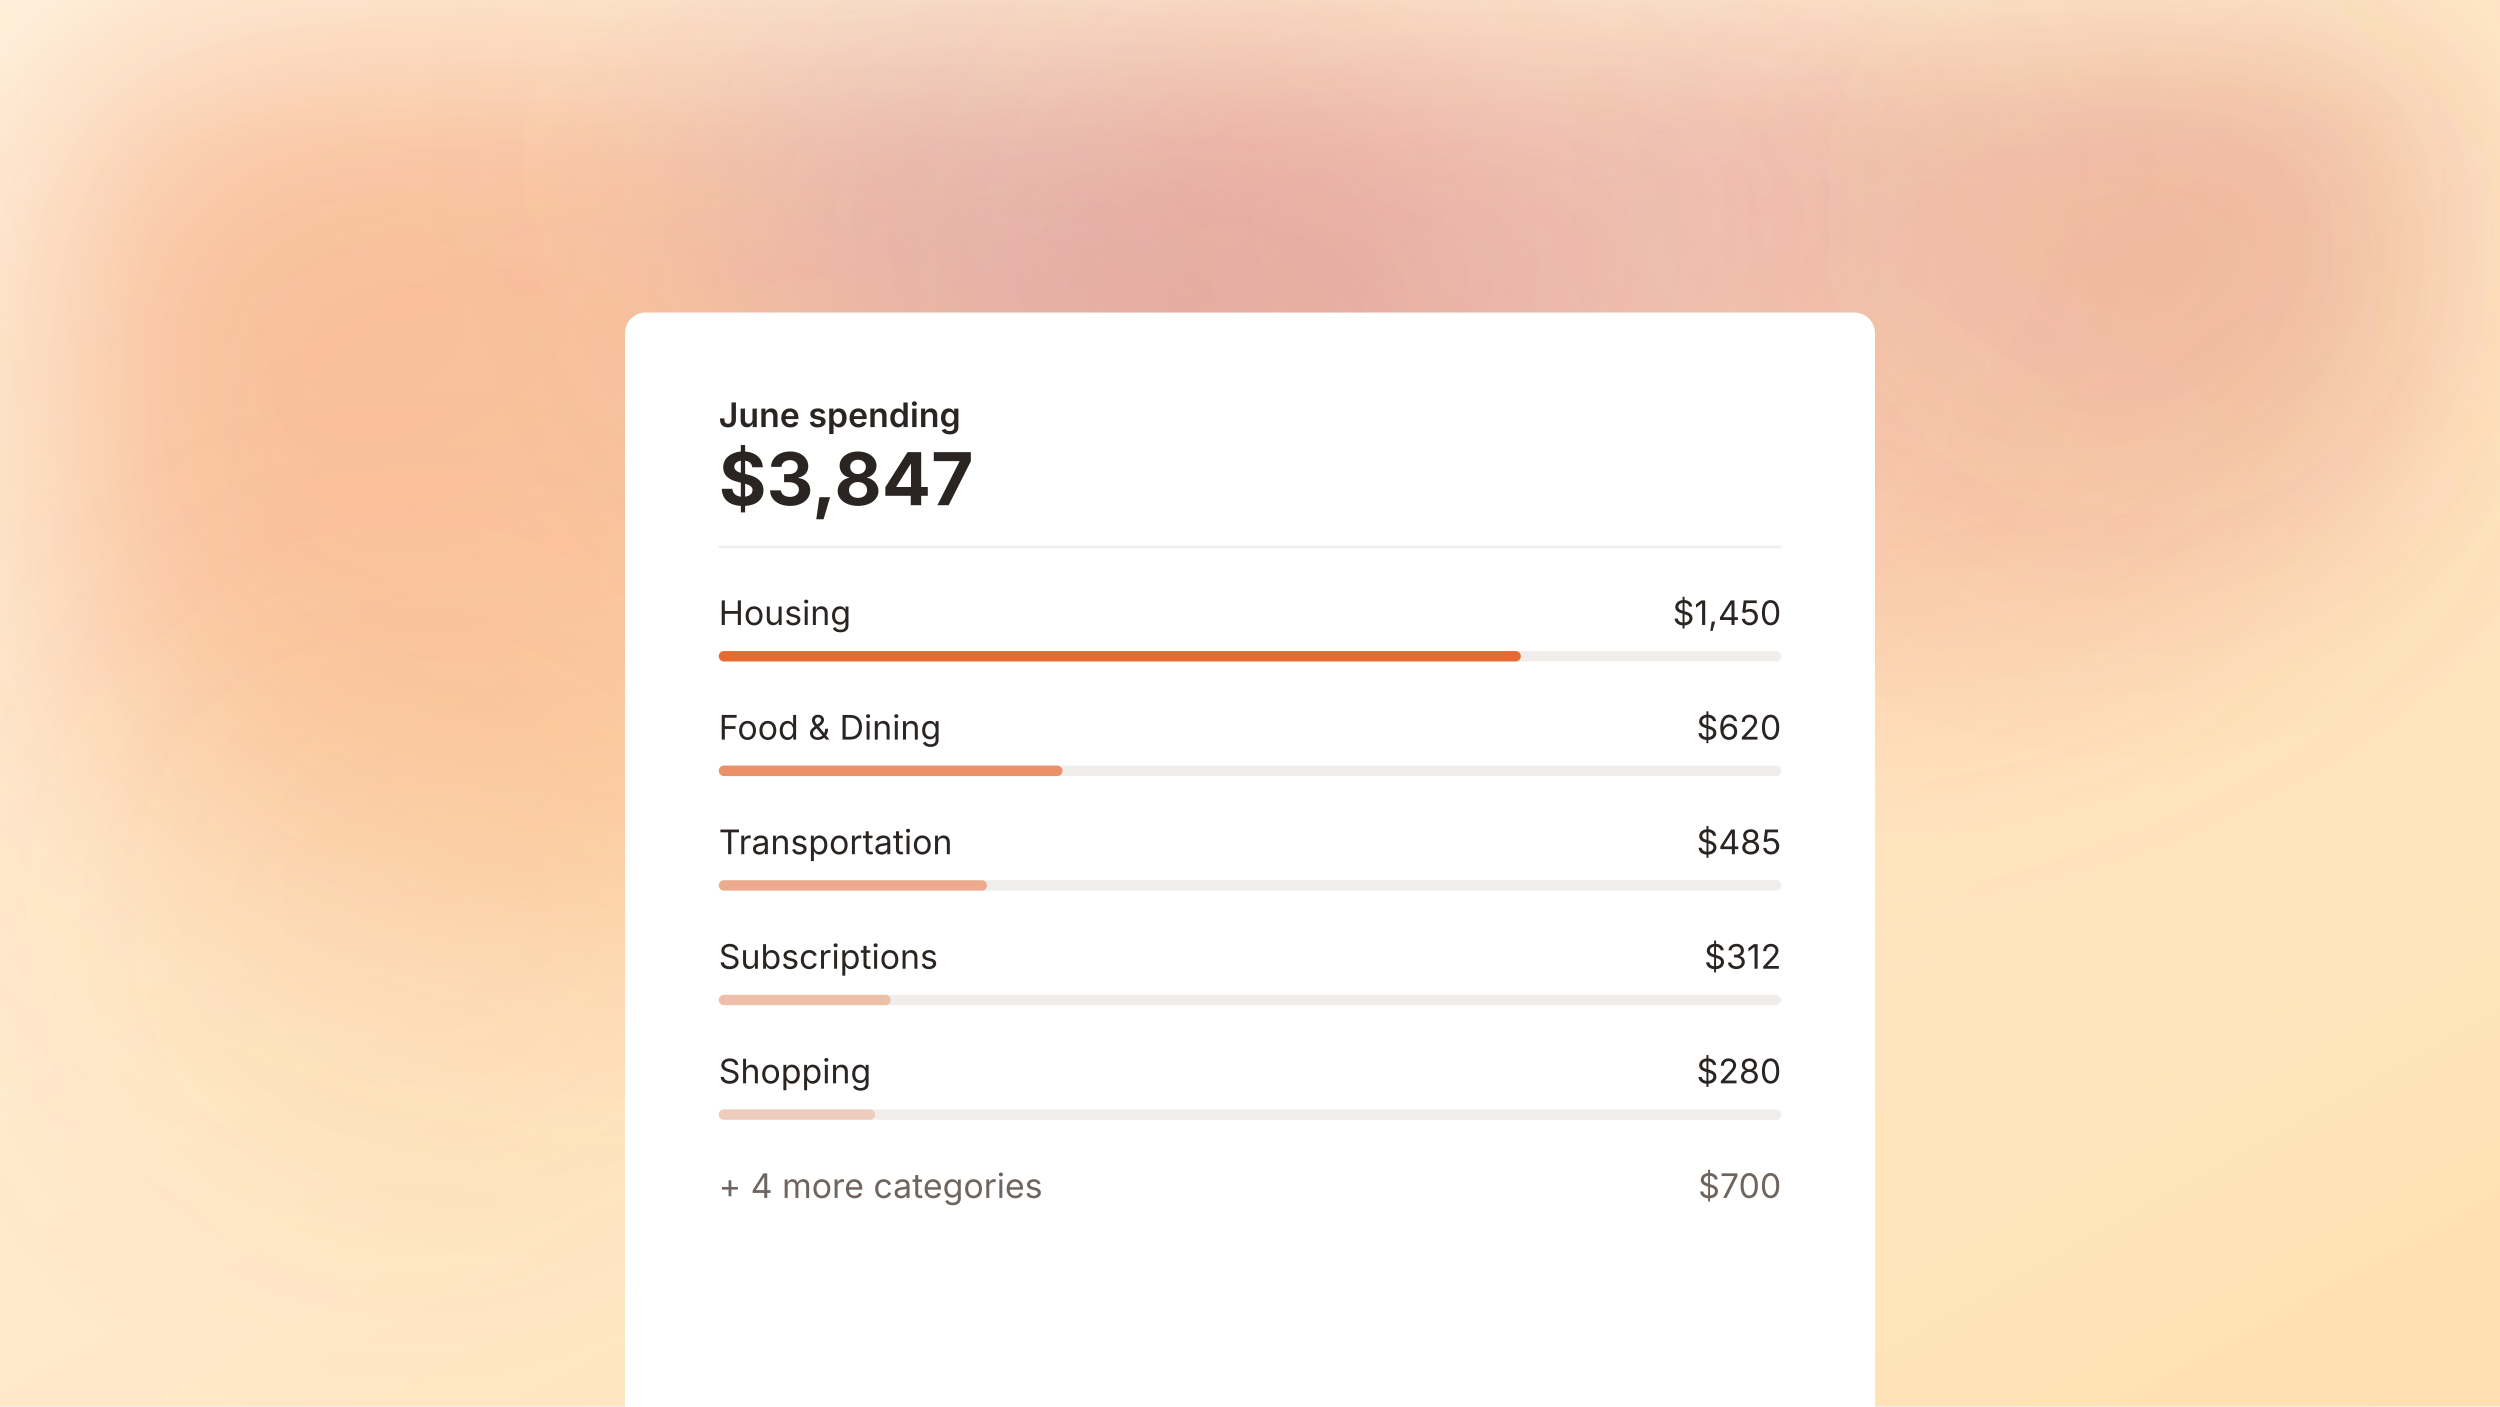
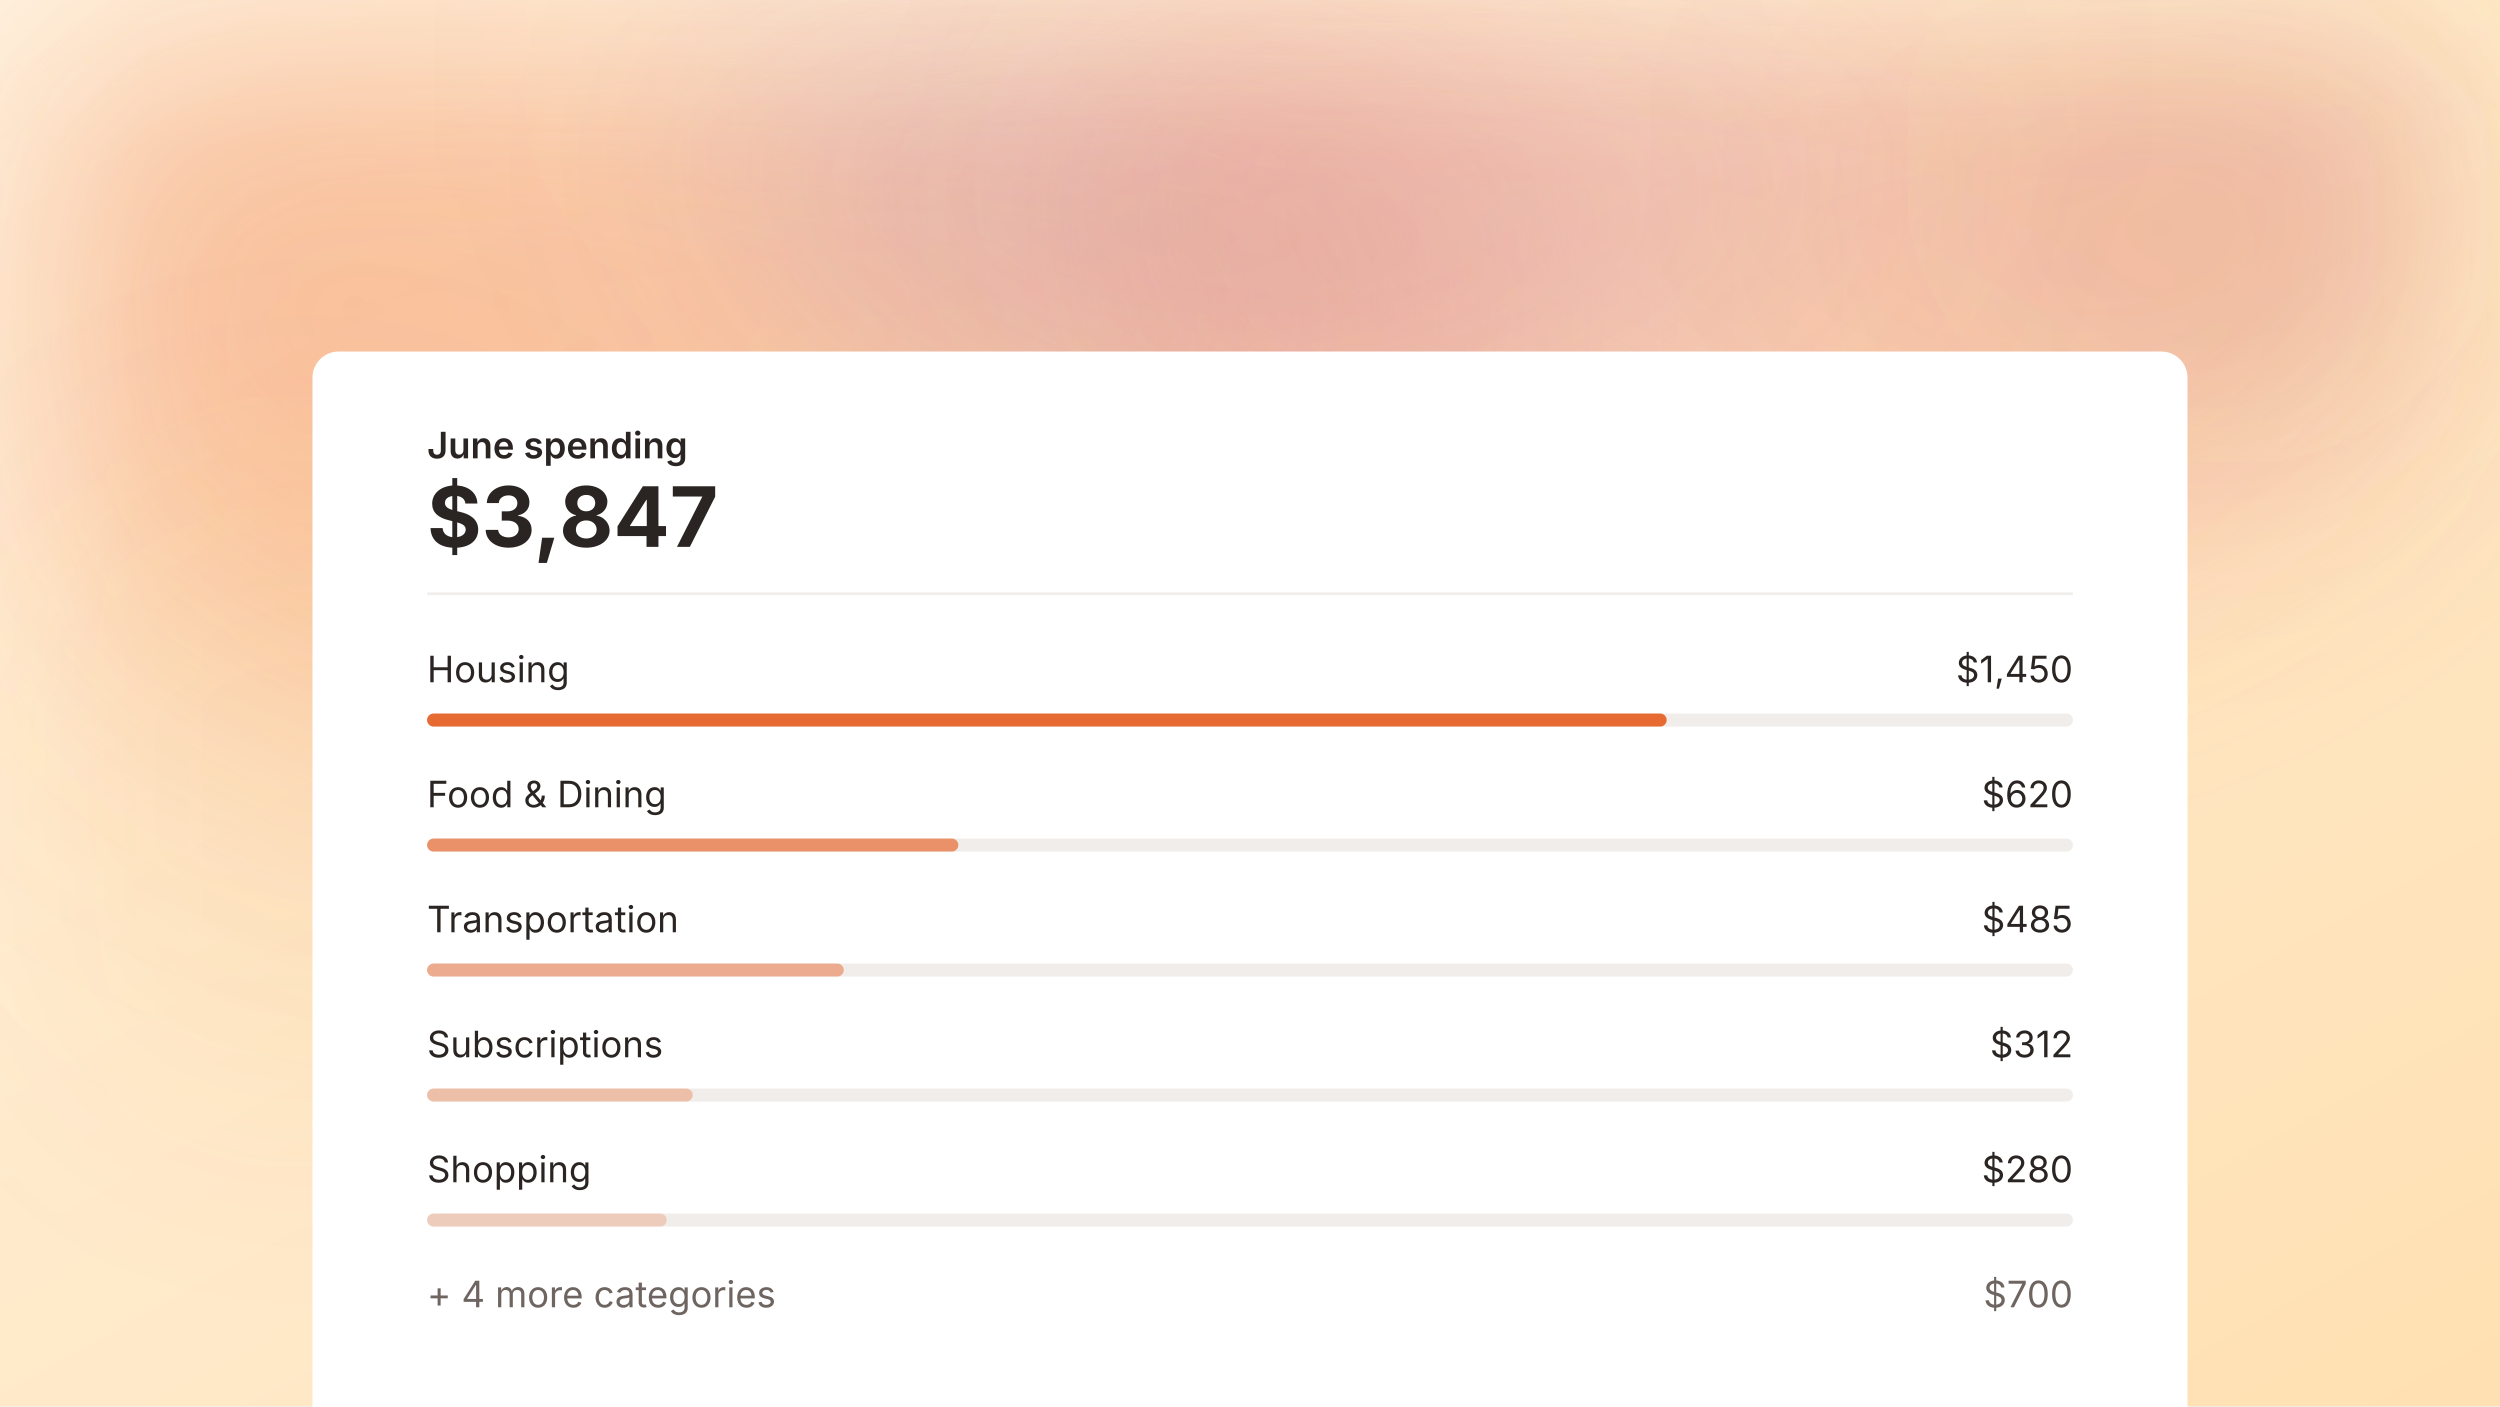
<svg xmlns="http://www.w3.org/2000/svg" width="960" height="540" viewBox="0 0 960 540">
  <defs>
    <linearGradient id="bg" x1="0%" y1="0%" x2="100%" y2="100%">
      <stop offset="0%" stop-color="#FFF3E0" />
      <stop offset="100%" stop-color="#FFE0B2" />
    </linearGradient>
    <linearGradient id="blob1" x1="0%" y1="0%" x2="100%" y2="100%">
      <stop offset="0%" stop-color="#E86A33" stop-opacity="0.5" />
      <stop offset="100%" stop-color="#FF9A5C" stop-opacity="0.25" />
    </linearGradient>
    <linearGradient id="blob2" x1="100%" y1="0%" x2="0%" y2="100%">
      <stop offset="0%" stop-color="#D84315" stop-opacity="0.35" />
      <stop offset="100%" stop-color="#FF8A65" stop-opacity="0.15" />
    </linearGradient>
    <linearGradient id="blob3" x1="0%" y1="100%" x2="100%" y2="0%">
      <stop offset="0%" stop-color="#7E57C2" stop-opacity="0.3" />
      <stop offset="100%" stop-color="#CE93D8" stop-opacity="0.1" />
    </linearGradient>
    <filter id="blur1" x="-50%" y="-50%" width="200%" height="200%">
      <feGaussianBlur stdDeviation="60" />
    </filter>
    <filter id="blur2" x="-50%" y="-50%" width="200%" height="200%">
      <feGaussianBlur stdDeviation="45" />
    </filter>
    <filter id="blur3" x="-50%" y="-50%" width="200%" height="200%">
      <feGaussianBlur stdDeviation="55" />
    </filter>
  </defs>
  <rect width="960" height="540" fill="url(#bg)" />
-   <ellipse cx="280" cy="160" rx="300" ry="200" fill="url(#blob1)" filter="url(#blur1)" />
-   <ellipse cx="680" cy="100" rx="260" ry="180" fill="url(#blob2)" filter="url(#blur2)" />
-   <ellipse cx="500" cy="50" rx="220" ry="160" fill="url(#blob3)" filter="url(#blur3)" />
-   <circle cx="160" cy="350" r="130" fill="#E86A33" fill-opacity="0.06" filter="url(#blur2)" />
-   <circle cx="820" cy="80" r="120" fill="#7E57C2" fill-opacity="0.08" filter="url(#blur3)" />
-   <rect x="240" y="120" width="480" height="440" rx="8" fill="white" />
-   <text x="276" y="164" font-family="system-ui, -apple-system, sans-serif" font-size="13" font-weight="600" fill="#2A2522">June spending</text>
-   <text x="276" y="194" font-family="system-ui, -apple-system, sans-serif" font-size="28" font-weight="700" fill="#2A2522">$3,847</text>
-   <line x1="276" y1="210" x2="684" y2="210" stroke="#F0EDEA" stroke-width="1" />
-   <text x="276" y="240" font-family="system-ui, -apple-system, sans-serif" font-size="13" fill="#2A2522">Housing</text>
-   <text x="684" y="240" font-family="system-ui, -apple-system, sans-serif" font-size="13" fill="#2A2522" text-anchor="end">$1,450</text>
-   <rect x="276" y="250" width="408" height="4" rx="2" fill="#F0EDEA" />
-   <rect x="276" y="250" width="308" height="4" rx="2" fill="#E86A33" />
-   <text x="276" y="284" font-family="system-ui, -apple-system, sans-serif" font-size="13" fill="#2A2522">Food &amp; Dining</text>
-   <text x="684" y="284" font-family="system-ui, -apple-system, sans-serif" font-size="13" fill="#2A2522" text-anchor="end">$620</text>
-   <rect x="276" y="294" width="408" height="4" rx="2" fill="#F0EDEA" />
-   <rect x="276" y="294" width="132" height="4" rx="2" fill="#E86A33" fill-opacity="0.7" />
-   <text x="276" y="328" font-family="system-ui, -apple-system, sans-serif" font-size="13" fill="#2A2522">Transportation</text>
-   <text x="684" y="328" font-family="system-ui, -apple-system, sans-serif" font-size="13" fill="#2A2522" text-anchor="end">$485</text>
-   <rect x="276" y="338" width="408" height="4" rx="2" fill="#F0EDEA" />
-   <rect x="276" y="338" width="103" height="4" rx="2" fill="#E86A33" fill-opacity="0.5" />
-   <text x="276" y="372" font-family="system-ui, -apple-system, sans-serif" font-size="13" fill="#2A2522">Subscriptions</text>
-   <text x="684" y="372" font-family="system-ui, -apple-system, sans-serif" font-size="13" fill="#2A2522" text-anchor="end">$312</text>
-   <rect x="276" y="382" width="408" height="4" rx="2" fill="#F0EDEA" />
-   <rect x="276" y="382" width="66" height="4" rx="2" fill="#E86A33" fill-opacity="0.35" />
-   <text x="276" y="416" font-family="system-ui, -apple-system, sans-serif" font-size="13" fill="#2A2522">Shopping</text>
-   <text x="684" y="416" font-family="system-ui, -apple-system, sans-serif" font-size="13" fill="#2A2522" text-anchor="end">$280</text>
-   <rect x="276" y="426" width="408" height="4" rx="2" fill="#F0EDEA" />
-   <rect x="276" y="426" width="60" height="4" rx="2" fill="#E86A33" fill-opacity="0.25" />
-   <text x="276" y="460" font-family="system-ui, -apple-system, sans-serif" font-size="13" fill="#6E6560">+ 4 more categories</text>
-   <text x="684" y="460" font-family="system-ui, -apple-system, sans-serif" font-size="13" fill="#6E6560" text-anchor="end">$700</text>
+   <ellipse cx="280" cy="120" rx="300" ry="180" fill="url(#blob1)" filter="url(#blur1)" />
+   <ellipse cx="680" cy="80" rx="260" ry="160" fill="url(#blob2)" filter="url(#blur2)" />
+   <ellipse cx="500" cy="30" rx="220" ry="140" fill="url(#blob3)" filter="url(#blur3)" />
+   <circle cx="120" cy="300" r="130" fill="#E86A33" fill-opacity="0.06" filter="url(#blur2)" />
+   <circle cx="850" cy="60" r="120" fill="#7E57C2" fill-opacity="0.08" filter="url(#blur3)" />
+   <rect x="120" y="135" width="720" height="420" rx="10" fill="white" />
+   <text x="164" y="176" font-family="system-ui, -apple-system, sans-serif" font-size="14" font-weight="600" fill="#2A2522">June spending</text>
+   <text x="164" y="210" font-family="system-ui, -apple-system, sans-serif" font-size="32" font-weight="700" fill="#2A2522">$3,847</text>
+   <line x1="164" y1="228" x2="796" y2="228" stroke="#F0EDEA" stroke-width="1" />
+   <text x="164" y="262" font-family="system-ui, -apple-system, sans-serif" font-size="14" fill="#2A2522">Housing</text>
+   <text x="796" y="262" font-family="system-ui, -apple-system, sans-serif" font-size="14" fill="#2A2522" text-anchor="end">$1,450</text>
+   <rect x="164" y="274" width="632" height="5" rx="2.5" fill="#F0EDEA" />
+   <rect x="164" y="274" width="476" height="5" rx="2.5" fill="#E86A33" />
+   <text x="164" y="310" font-family="system-ui, -apple-system, sans-serif" font-size="14" fill="#2A2522">Food &amp; Dining</text>
+   <text x="796" y="310" font-family="system-ui, -apple-system, sans-serif" font-size="14" fill="#2A2522" text-anchor="end">$620</text>
+   <rect x="164" y="322" width="632" height="5" rx="2.5" fill="#F0EDEA" />
+   <rect x="164" y="322" width="204" height="5" rx="2.5" fill="#E86A33" fill-opacity="0.7" />
+   <text x="164" y="358" font-family="system-ui, -apple-system, sans-serif" font-size="14" fill="#2A2522">Transportation</text>
+   <text x="796" y="358" font-family="system-ui, -apple-system, sans-serif" font-size="14" fill="#2A2522" text-anchor="end">$485</text>
+   <rect x="164" y="370" width="632" height="5" rx="2.5" fill="#F0EDEA" />
+   <rect x="164" y="370" width="160" height="5" rx="2.5" fill="#E86A33" fill-opacity="0.5" />
+   <text x="164" y="406" font-family="system-ui, -apple-system, sans-serif" font-size="14" fill="#2A2522">Subscriptions</text>
+   <text x="796" y="406" font-family="system-ui, -apple-system, sans-serif" font-size="14" fill="#2A2522" text-anchor="end">$312</text>
+   <rect x="164" y="418" width="632" height="5" rx="2.5" fill="#F0EDEA" />
+   <rect x="164" y="418" width="102" height="5" rx="2.5" fill="#E86A33" fill-opacity="0.35" />
+   <text x="164" y="454" font-family="system-ui, -apple-system, sans-serif" font-size="14" fill="#2A2522">Shopping</text>
+   <text x="796" y="454" font-family="system-ui, -apple-system, sans-serif" font-size="14" fill="#2A2522" text-anchor="end">$280</text>
+   <rect x="164" y="466" width="632" height="5" rx="2.5" fill="#F0EDEA" />
+   <rect x="164" y="466" width="92" height="5" rx="2.5" fill="#E86A33" fill-opacity="0.25" />
+   <text x="164" y="502" font-family="system-ui, -apple-system, sans-serif" font-size="14" fill="#6E6560">+ 4 more categories</text>
+   <text x="796" y="502" font-family="system-ui, -apple-system, sans-serif" font-size="14" fill="#6E6560" text-anchor="end">$700</text>
</svg>
